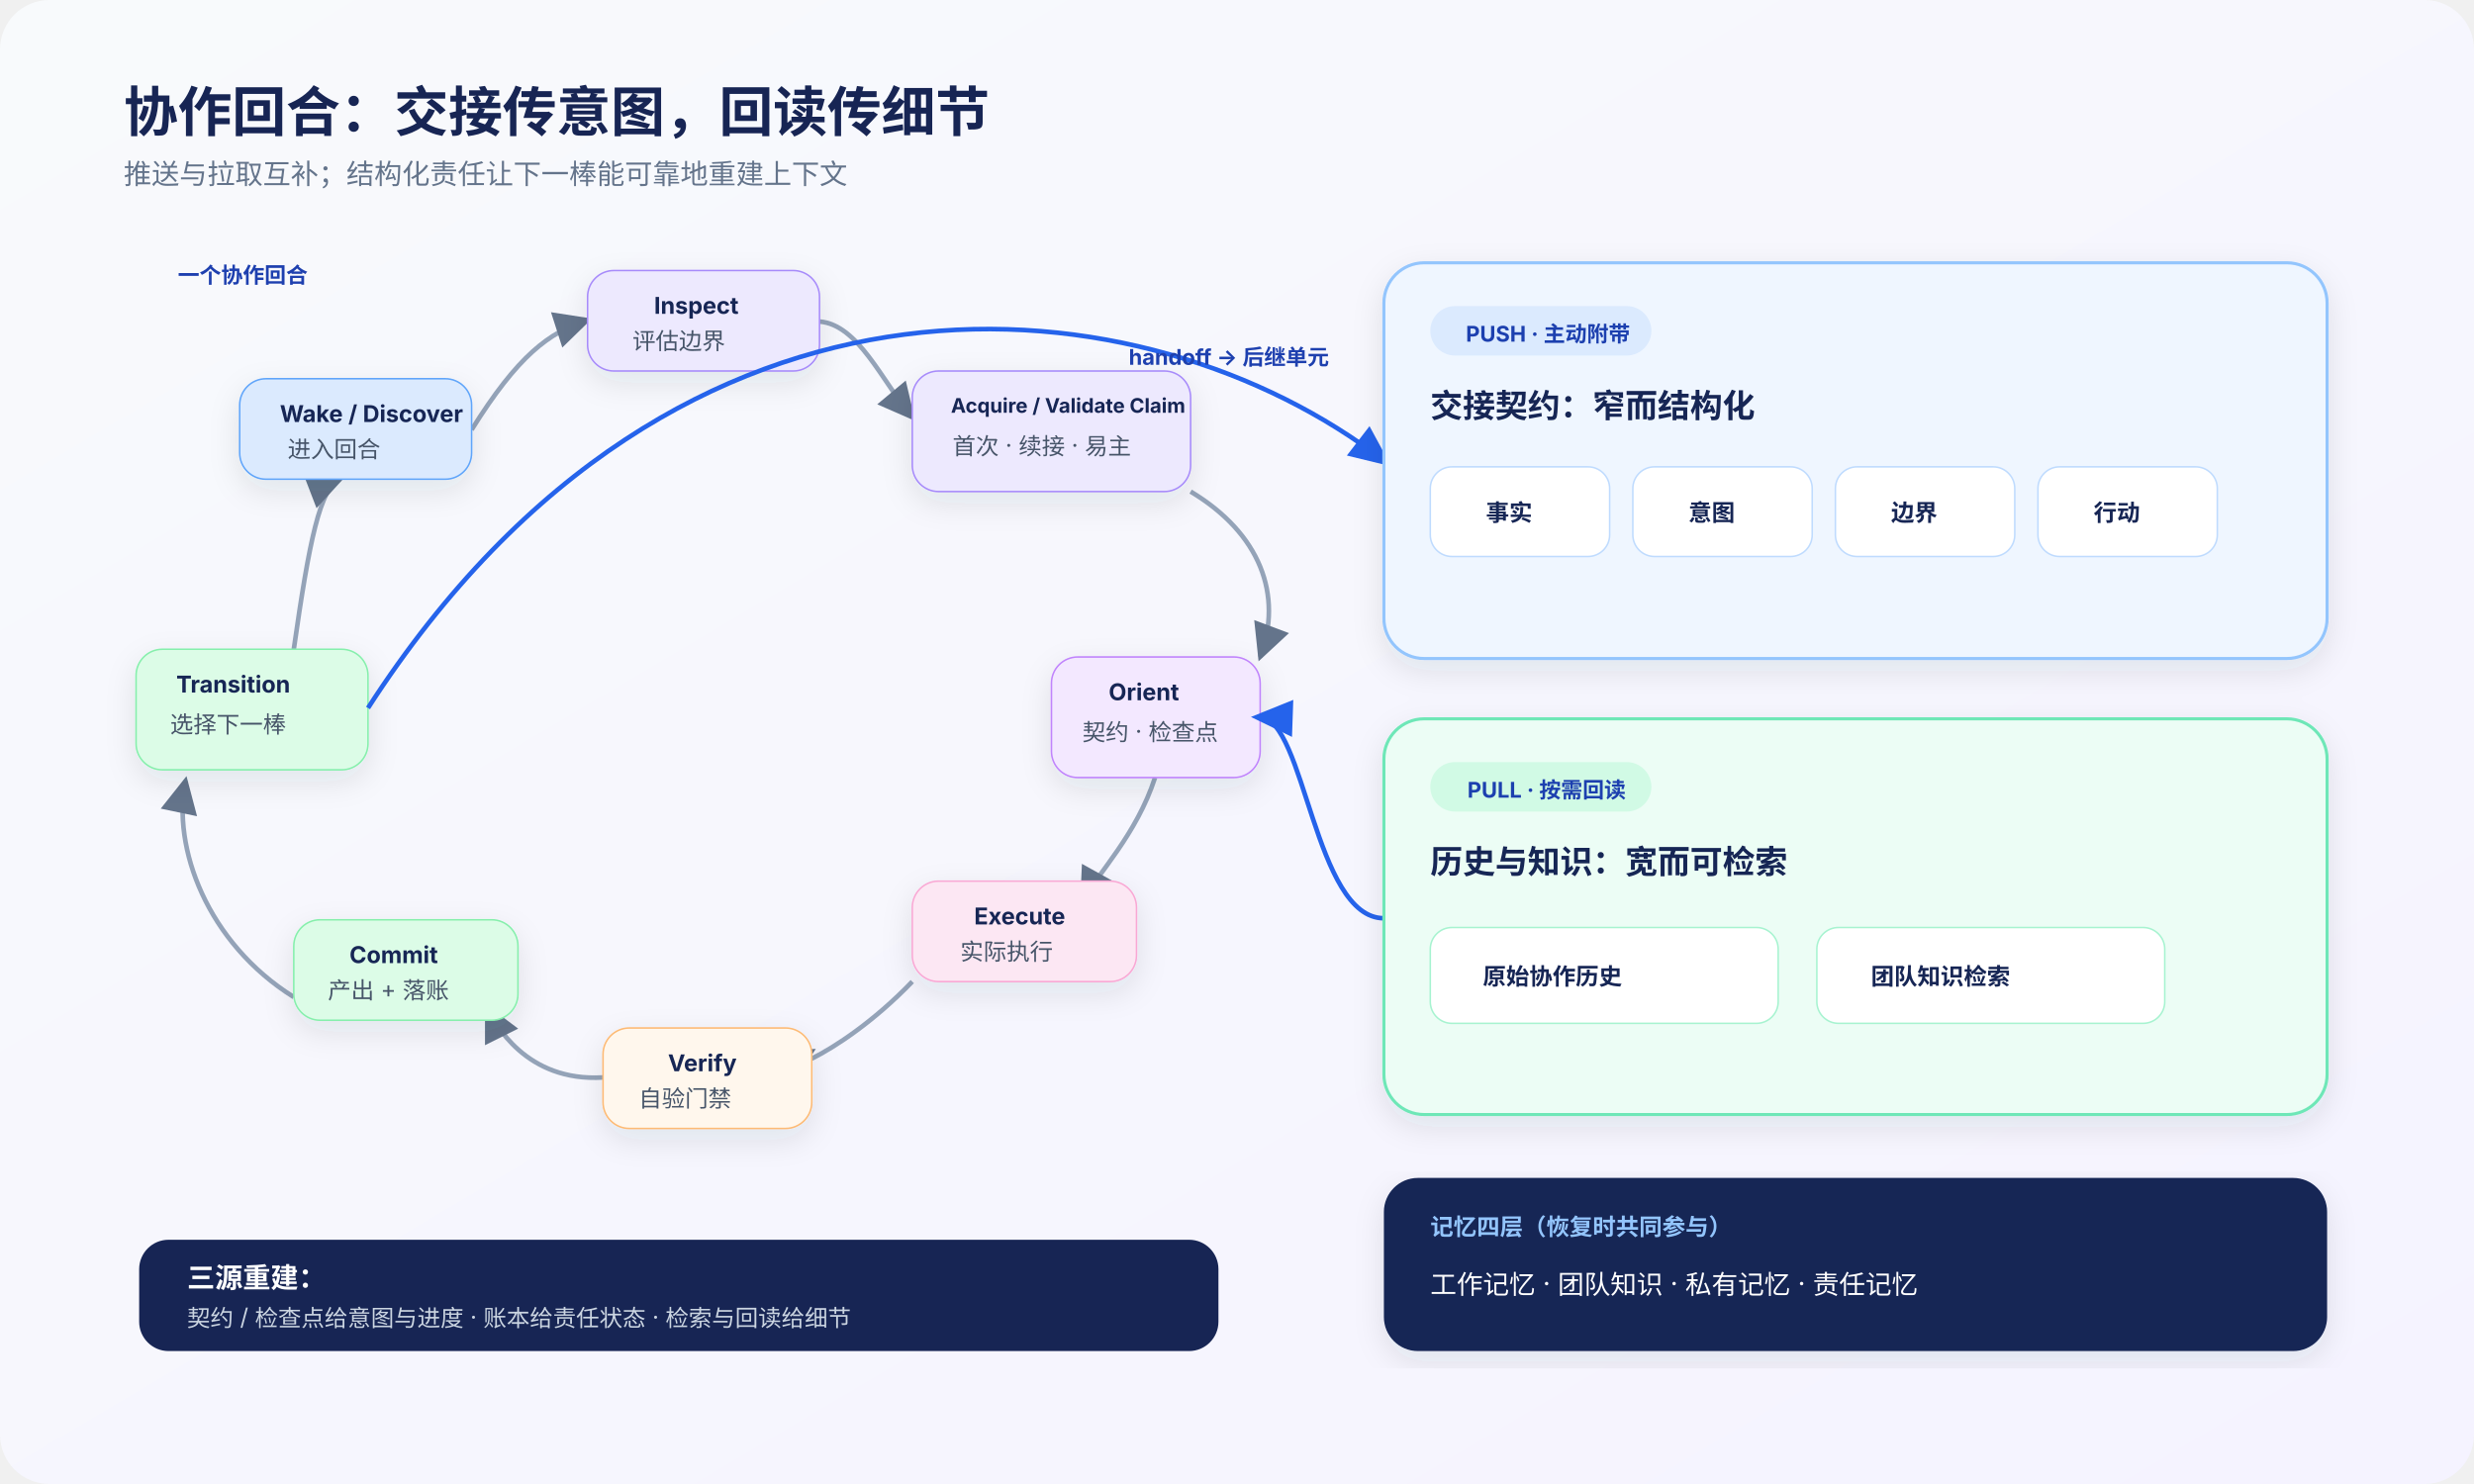
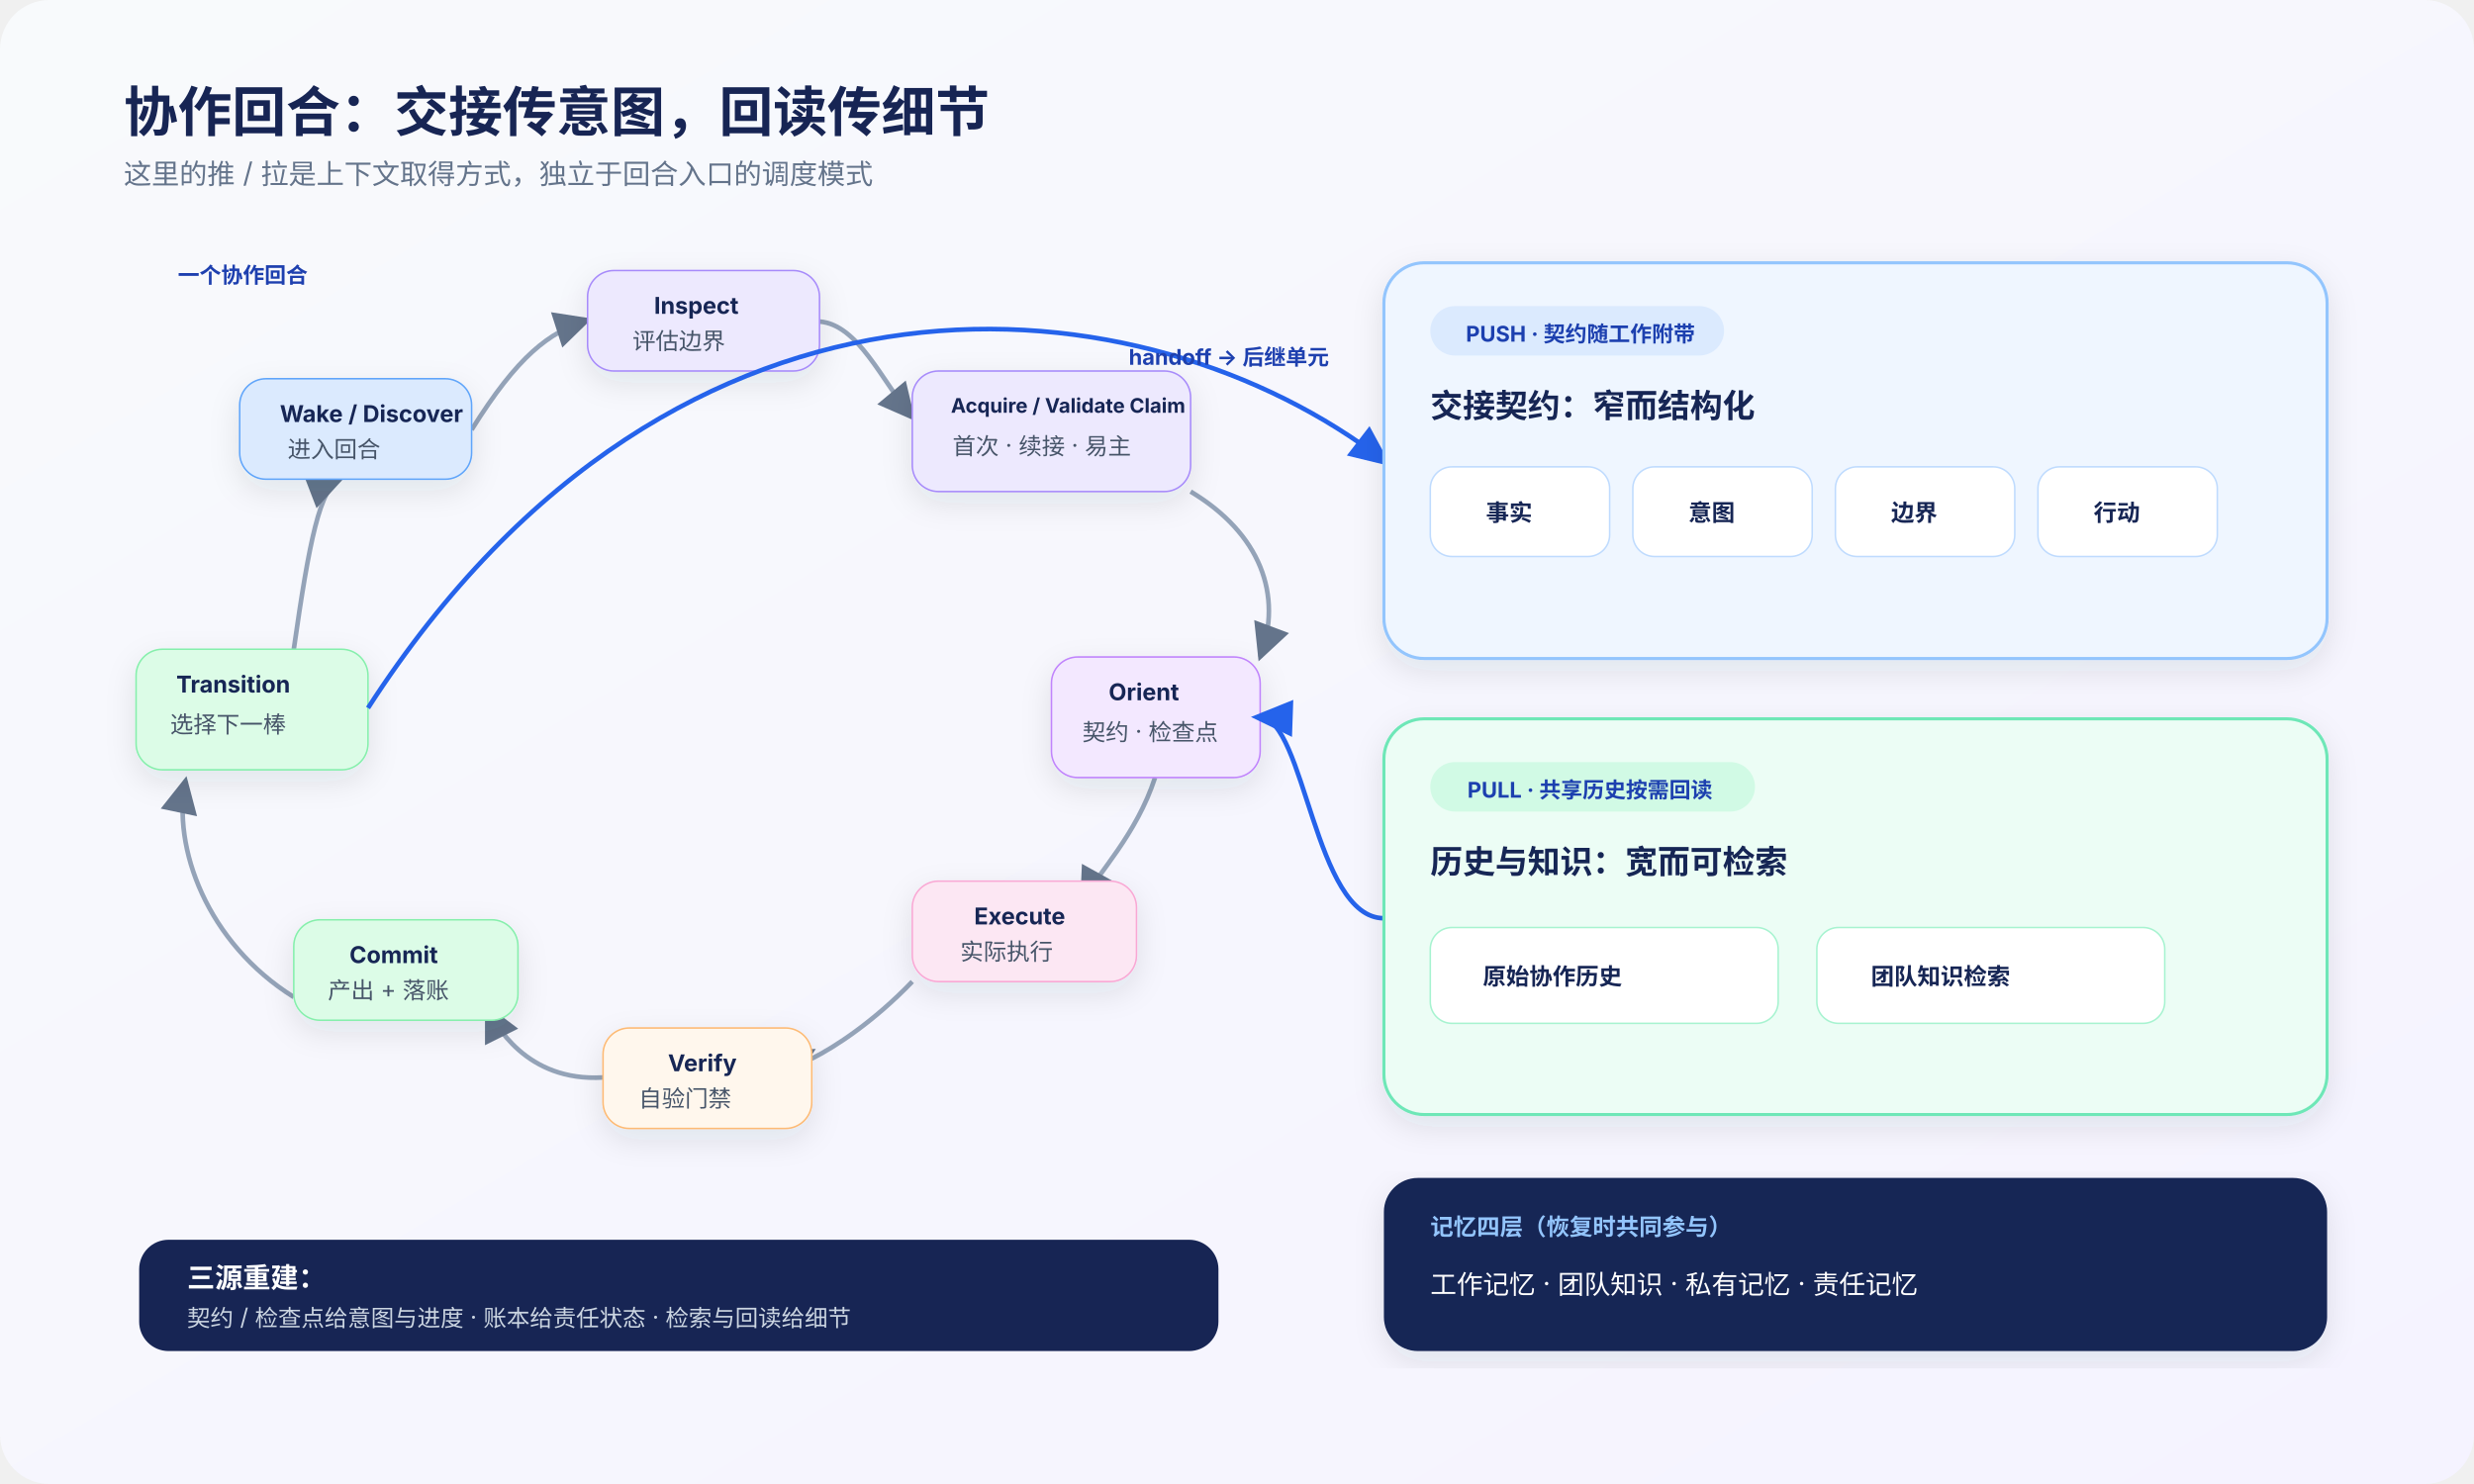
<svg xmlns="http://www.w3.org/2000/svg" width="1600" height="960" viewBox="0 0 1600 960" role="img" aria-labelledby="title desc">
  <defs>
    <linearGradient id="bg" x1="0" y1="0" x2="1" y2="1">
      <stop stop-color="#F8FAFC" />
      <stop offset="1" stop-color="#F5F3FF" />
    </linearGradient>
    <filter id="s">
      <feDropShadow dx="0" dy="7" stdDeviation="10" flood-color="#1E293B" flood-opacity=".1" />
    </filter>
    <marker id="a" markerWidth="10" markerHeight="10" refX="8" refY="5" orient="auto">
      <path d="M1,1 L9,5 L1,9 Z" fill="#64748B" />
    </marker>
    <marker id="blue" markerWidth="10" markerHeight="10" refX="8" refY="5" orient="auto">
      <path d="M1,1 L10,5 L1,9 Z" fill="#2563EB" />
    </marker>
    <style>.f{font-family:Inter,'Noto Sans CJK SC','PingFang SC',sans-serif}.h{fill:#172554;font-size:35px;font-weight:750}.s{fill:#64748B;font-size:18px}.t{fill:#172554;font-size:21px;font-weight:750}.c{fill:#475569;font-size:15px}.tag{fill:#1E40AF;font-size:14px;font-weight:750}.step{fill:#172554;font-size:15px;font-weight:750}.step-sm{fill:#172554;font-size:13px;font-weight:750}</style>
  </defs>
  <rect width="1600" height="960" rx="32" fill="url(#bg)" />
  <text x="80" y="85" class="f h">协作回合：交接传意图，回读传细节</text>
-   <text x="80" y="119" class="f s">推送与拉取互补；结构化责任让下一棒能可靠地重建上下文</text>
+   <text x="80" y="119" class="f s">这里的推 / 拉是上下文取得方式，独立于回合入口的调度模式</text>
  <g class="f">
    <text x="115" y="183" class="tag">一个协作回合</text>
    <g fill="none" stroke="#94A3B8" stroke-width="3" marker-end="url(#a)">
      <path d="M305 278 C335 230 355 215 380 207" />
      <path d="M530 208 C555 210 570 246 590 270" />
      <path d="M770 318 C815 345 830 385 815 425" />
      <path d="M747 503 C735 540 710 565 700 583" />
      <path d="M590 635 C540 687 490 700 525 680" />
      <path d="M390 697 C340 700 320 662 315 652" />
      <path d="M190 645 C134 610 111 548 120 505" />
      <path d="M190 420 C200 350 207 315 220 310" />
    </g>
    <g filter="url(#s)">
      <g transform="translate(155 245)">
        <rect width="150" height="65" rx="17" fill="#DBEAFE" stroke="#60A5FA" />
        <text x="26" y="28" class="step">Wake / Discover</text>
        <text x="31" y="51" class="c">进入回合</text>
      </g>
      <g transform="translate(380 175)">
        <rect width="150" height="65" rx="17" fill="#EDE9FE" stroke="#A78BFA" />
        <text x="43" y="28" class="step">Inspect</text>
        <text x="29" y="51" class="c">评估边界</text>
      </g>
      <g transform="translate(590 240)">
        <rect width="180" height="78" rx="17" fill="#EDE9FE" stroke="#A78BFA" />
        <text x="25" y="27" class="step-sm">Acquire / Validate Claim</text>
        <text x="26" y="54" class="c">首次 · 续接 · 易主</text>
      </g>
      <g transform="translate(680 425)">
        <rect width="135" height="78" rx="17" fill="#F3E8FF" stroke="#C084FC" />
        <text x="37" y="28" class="step">Orient</text>
        <text x="20" y="54" class="c">契约 · 检查点</text>
      </g>
      <g transform="translate(590 570)">
        <rect width="145" height="65" rx="17" fill="#FCE7F3" stroke="#F9A8D4" />
        <text x="40" y="28" class="step">Execute</text>
        <text x="31" y="51" class="c">实际执行</text>
      </g>
      <g transform="translate(390 665)">
        <rect width="135" height="65" rx="17" fill="#FFF7ED" stroke="#FDBA74" />
        <text x="42" y="28" class="step">Verify</text>
        <text x="23" y="51" class="c">自验门禁</text>
      </g>
      <g transform="translate(190 595)">
        <rect width="145" height="65" rx="17" fill="#DCFCE7" stroke="#86EFAC" />
        <text x="36" y="28" class="step">Commit</text>
        <text x="22" y="51" class="c">产出 + 落账</text>
      </g>
      <g transform="translate(88 420)">
        <rect width="150" height="78" rx="17" fill="#DCFCE7" stroke="#86EFAC" />
        <text x="26" y="28" class="step">Transition</text>
        <text x="22" y="54" class="c">选择下一棒</text>
      </g>
    </g>
  </g>
  <g fill="none" stroke="#2563EB" stroke-width="3" marker-end="url(#blue)">
    <path d="M238 458 C440 145 742 180 895 298" />
    <path d="M895 594 C850 594 844 465 815 464" />
  </g>
  <text x="730" y="236" class="f tag">handoff → 后继单元</text>
  <g class="f" filter="url(#s)">
    <rect x="895" y="170" width="610" height="256" rx="26" fill="#EFF6FF" stroke="#93C5FD" stroke-width="2" />
-     <rect x="925" y="198" width="143" height="32" rx="16" fill="#DBEAFE" />
-     <text x="948" y="221" class="tag">PUSH · 主动附带</text>
+     <rect x="925" y="198" width="190" height="32" rx="16" fill="#DBEAFE" />
+     <text x="948" y="221" class="tag">PUSH · 契约随工作附带</text>
    <text x="925" y="270" class="t">交接契约：窄而结构化</text>
    <g transform="translate(925 302)">
      <rect width="116" height="58" rx="14" fill="#fff" stroke="#BFDBFE" />
      <text x="36" y="35" class="step">事实</text>
    </g>
    <g transform="translate(1056 302)">
      <rect width="116" height="58" rx="14" fill="#fff" stroke="#BFDBFE" />
      <text x="36" y="35" class="step">意图</text>
    </g>
    <g transform="translate(1187 302)">
      <rect width="116" height="58" rx="14" fill="#fff" stroke="#BFDBFE" />
      <text x="36" y="35" class="step">边界</text>
    </g>
    <g transform="translate(1318 302)">
      <rect width="116" height="58" rx="14" fill="#fff" stroke="#BFDBFE" />
      <text x="36" y="35" class="step">行动</text>
    </g>
    <rect x="895" y="465" width="610" height="256" rx="26" fill="#ECFDF5" stroke="#6EE7B7" stroke-width="2" />
-     <rect x="925" y="493" width="143" height="32" rx="16" fill="#D1FAE5" />
-     <text x="949" y="516" class="tag" fill="#047857">PULL · 按需回读</text>
+     <rect x="925" y="493" width="210" height="32" rx="16" fill="#D1FAE5" />
+     <text x="949" y="516" class="tag" fill="#047857">PULL · 共享历史按需回读</text>
    <text x="925" y="565" class="t">历史与知识：宽而可检索</text>
    <g transform="translate(925 600)">
      <rect width="225" height="62" rx="14" fill="#fff" stroke="#A7F3D0" />
      <text x="34" y="37" class="step">原始协作历史</text>
    </g>
    <g transform="translate(1175 600)">
      <rect width="225" height="62" rx="14" fill="#fff" stroke="#A7F3D0" />
      <text x="35" y="37" class="step">团队知识检索</text>
    </g>
  </g>
  <g class="f">
    <rect x="90" y="802" width="698" height="72" rx="19" fill="#172554" />
    <text x="121" y="833" font-size="18" fill="#fff" font-weight="700">三源重建：</text>
    <text x="121" y="858" font-size="15" fill="#CBD5E1">契约 / 检查点给意图与进度 · 账本给责任状态 · 检索与回读给细节</text>
  </g>
  <g class="f" filter="url(#s)">
    <rect x="895" y="762" width="610" height="112" rx="22" fill="#172554" />
    <text x="925" y="799" font-size="15" fill="#93C5FD" font-weight="750">记忆四层（恢复时共同参与）</text>
    <text x="925" y="837" font-size="17" fill="#fff">工作记忆 · 团队知识 · 私有记忆 · 责任记忆</text>
  </g>
</svg>
